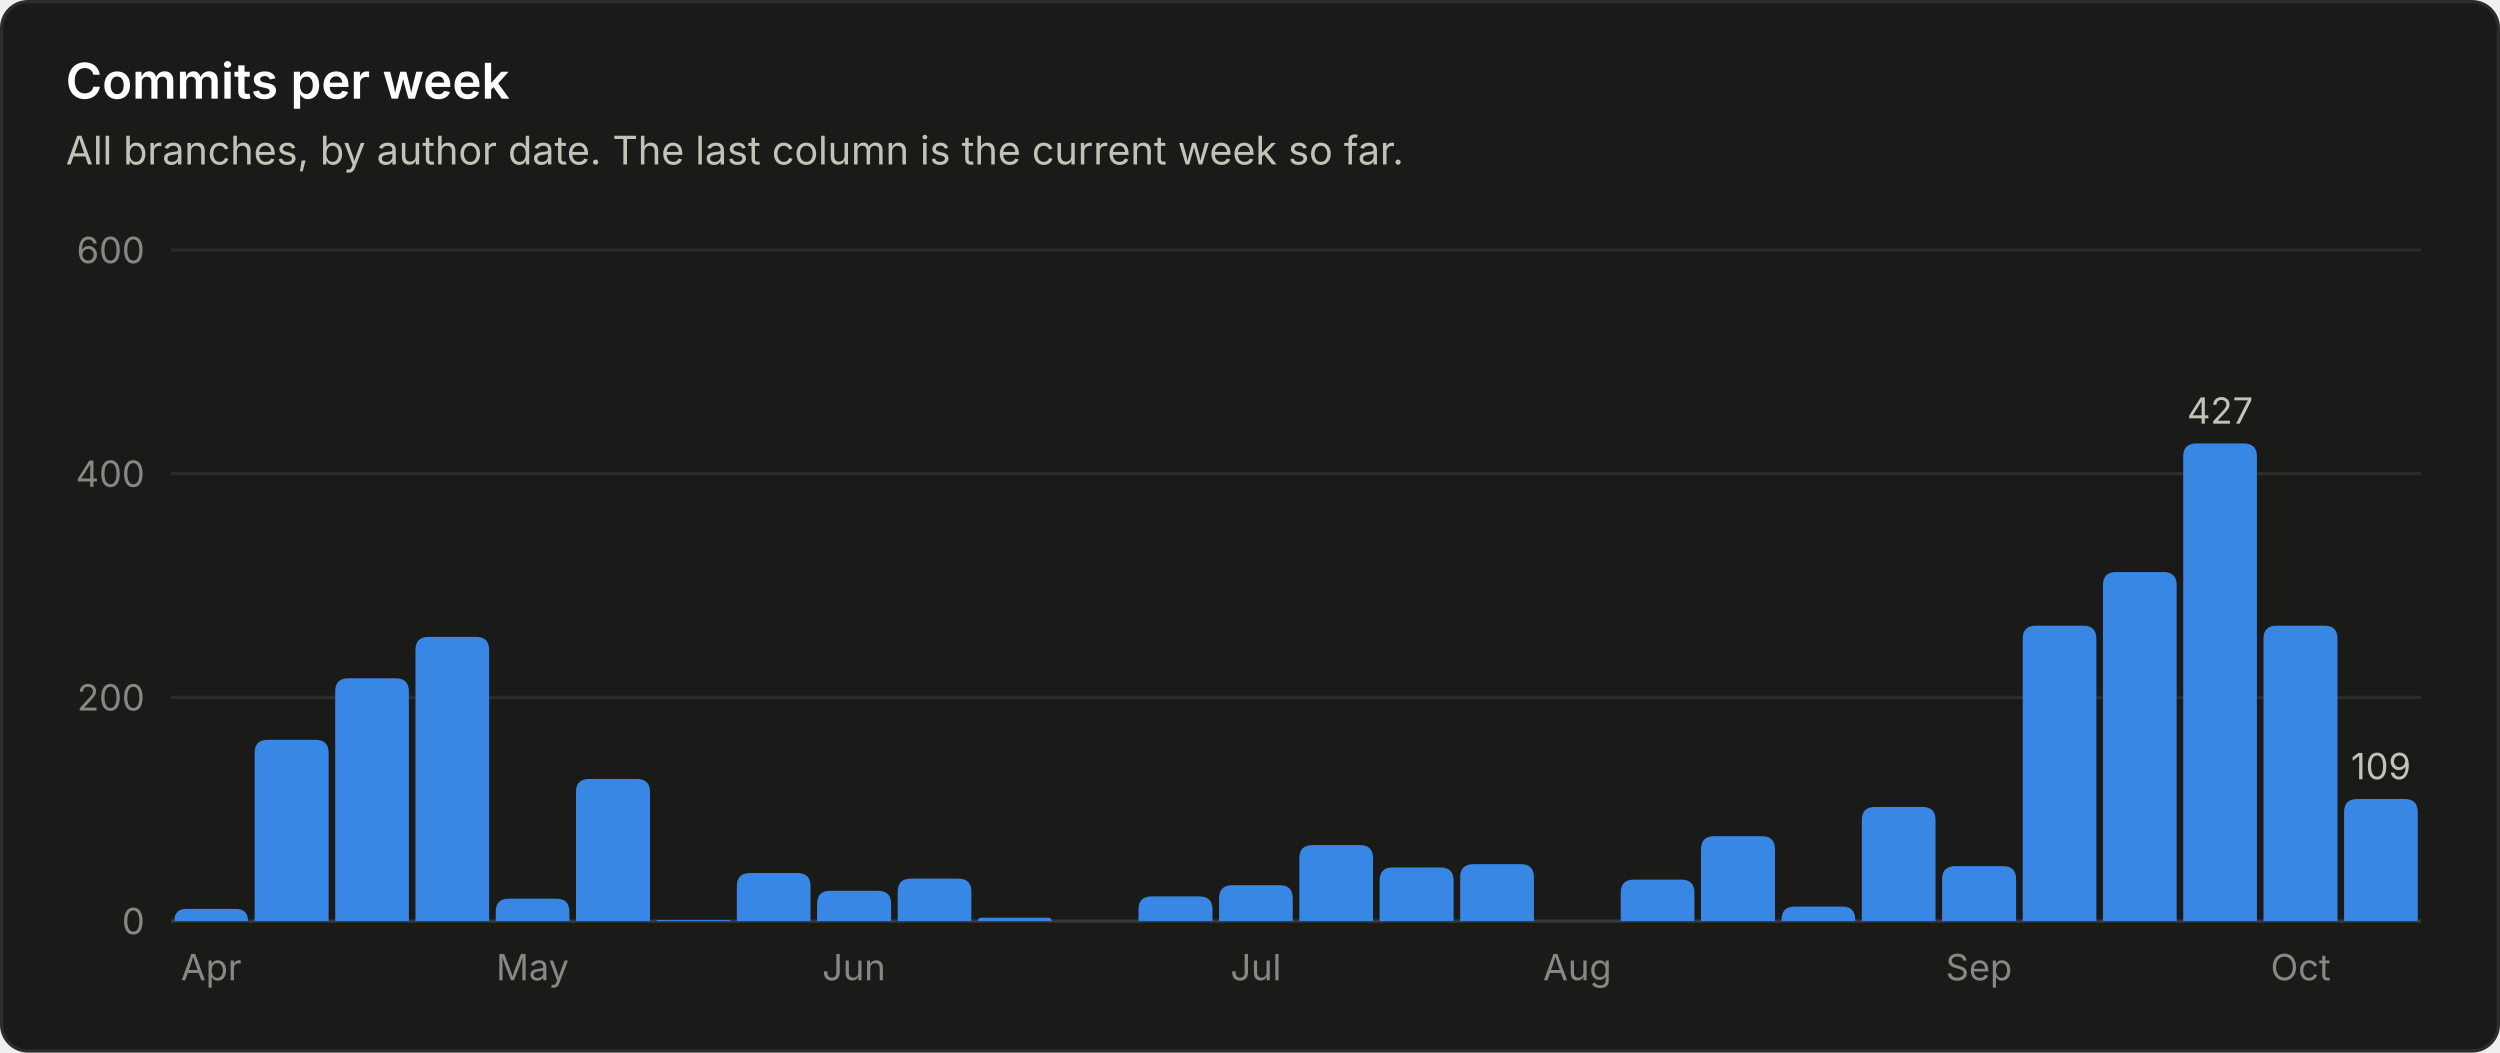
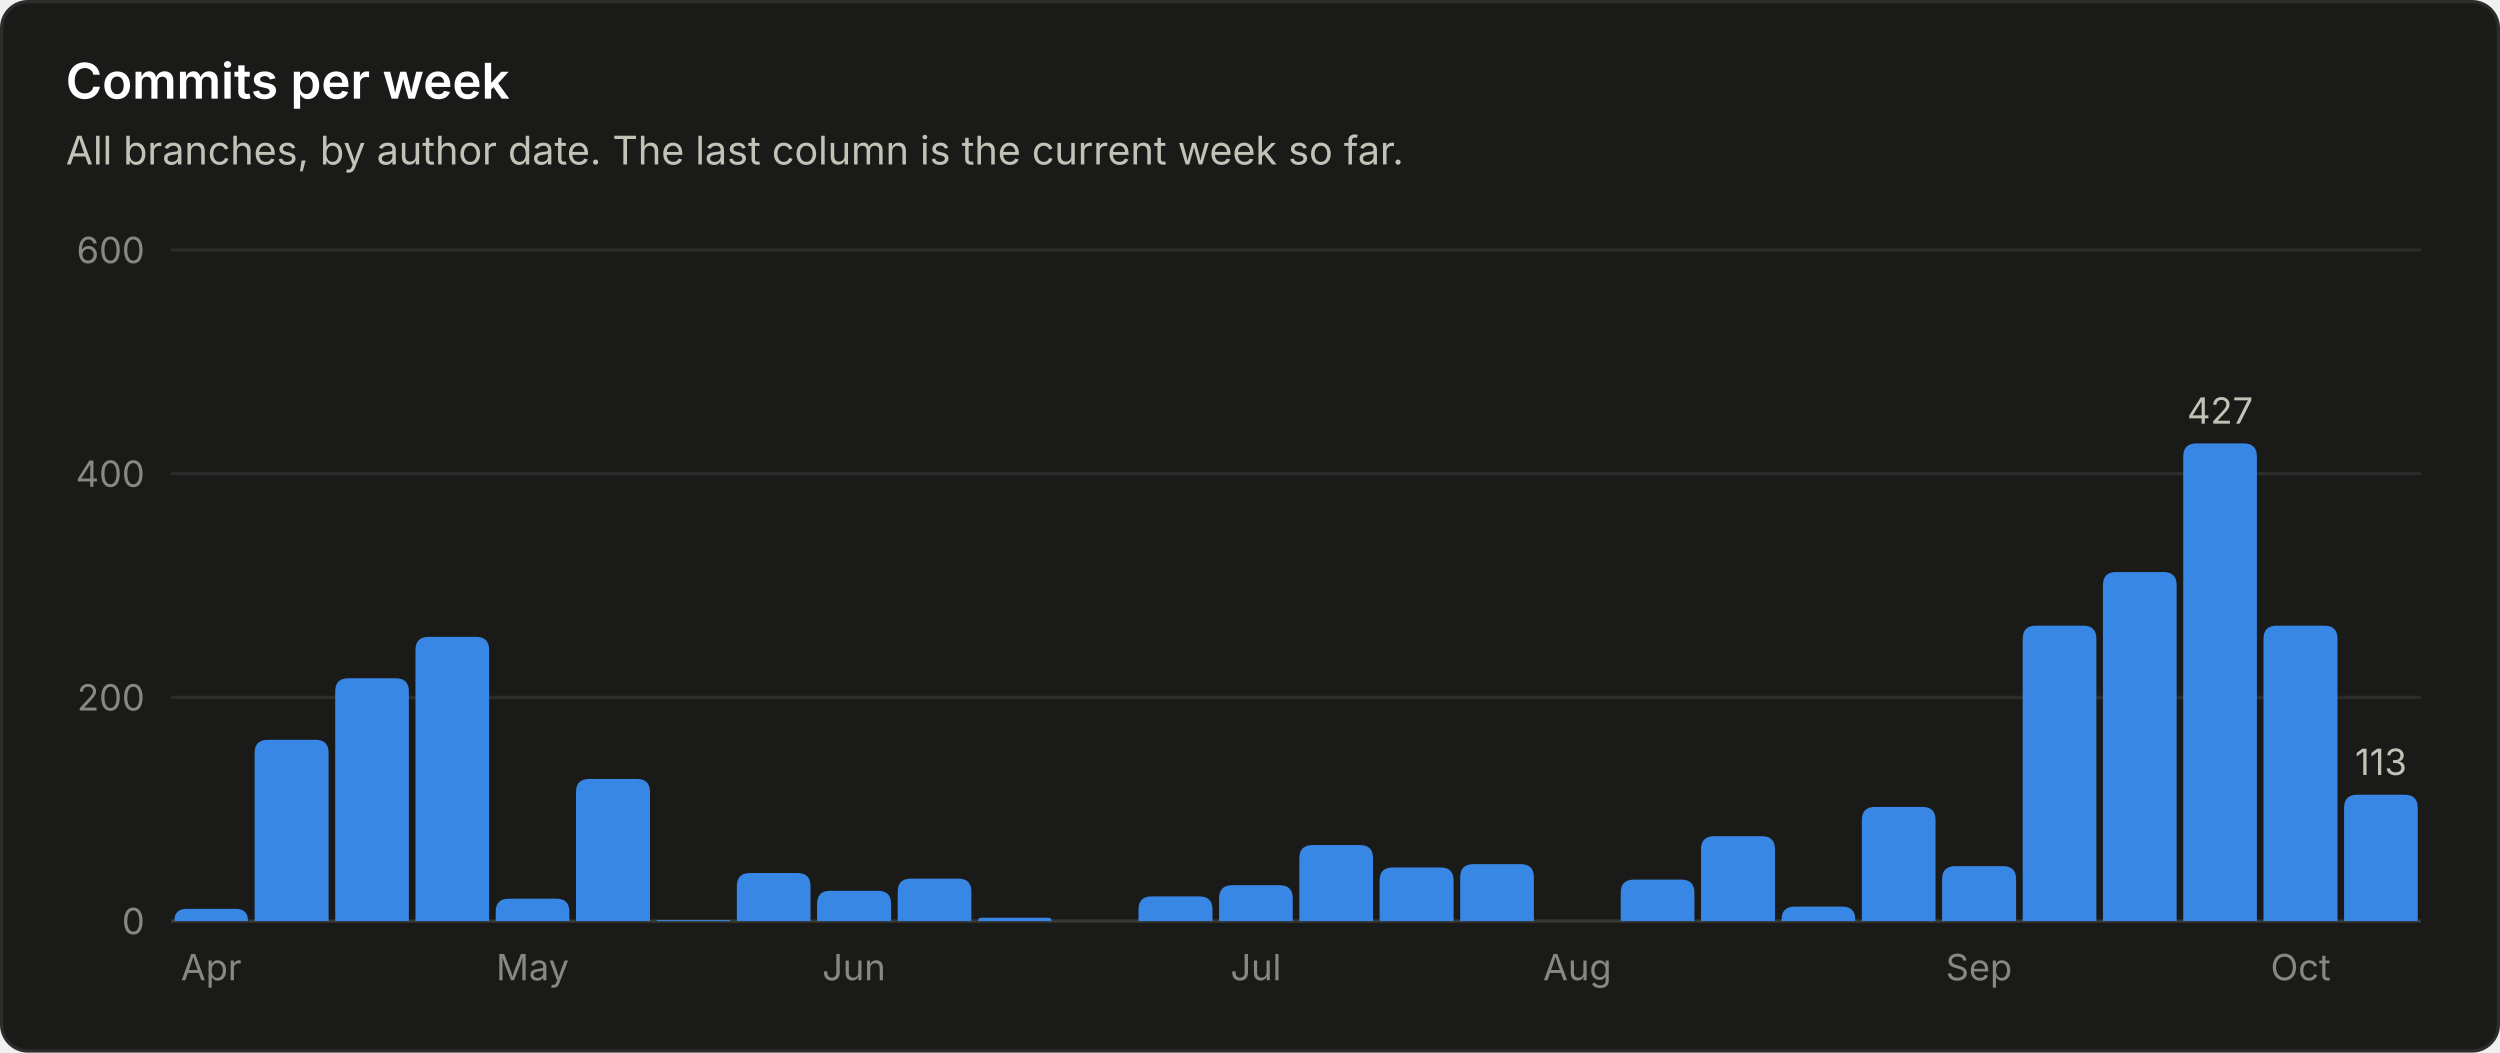
<svg xmlns="http://www.w3.org/2000/svg" viewBox="0 0 760 320" width="760" height="320" role="img" font-family="system-ui, -apple-system, 'Segoe UI', sans-serif">
  <rect x="0.5" y="0.5" width="759" height="319" rx="8" fill="#1a1a19" stroke="#2c2c2a" />
  <text x="20.0" y="30.0" fill="#ffffff" font-size="15" font-weight="600" text-anchor="start">Commits per week</text>
  <text x="20.0" y="50.0" fill="#c3c2b7" font-size="12" font-weight="400" text-anchor="start">All branches, by author date. The last column is the current week so far.</text>
  <line x1="52" y1="280.0" x2="736" y2="280.0" stroke="#383835" stroke-width="1" />
  <text x="44.0" y="284.0" fill="#898781" font-size="11" font-weight="400" text-anchor="end">0</text>
  <line x1="52" y1="212.0" x2="736" y2="212.0" stroke="#2c2c2a" stroke-width="1" />
  <text x="44.0" y="216.0" fill="#898781" font-size="11" font-weight="400" text-anchor="end">200</text>
  <line x1="52" y1="144.0" x2="736" y2="144.0" stroke="#2c2c2a" stroke-width="1" />
  <text x="44.0" y="148.0" fill="#898781" font-size="11" font-weight="400" text-anchor="end">400</text>
  <line x1="52" y1="76.0" x2="736" y2="76.0" stroke="#2c2c2a" stroke-width="1" />
  <text x="44.0" y="80.0" fill="#898781" font-size="11" font-weight="400" text-anchor="end">600</text>
  <path d="M53.0 280.0 V280.0 Q53.0 276.3 56.7 276.3 H71.7 Q75.4 276.3 75.4 280.0 V280.0 Z" fill="#3987e5" />
  <text x="64.2" y="298.0" fill="#898781" font-size="11" font-weight="400" text-anchor="middle">Apr</text>
  <path d="M77.4 280.0 V228.9 Q77.4 224.9 81.4 224.9 H95.9 Q99.9 224.9 99.9 228.9 V280.0 Z" fill="#3987e5" />
  <path d="M101.9 280.0 V210.2 Q101.9 206.2 105.9 206.2 H120.3 Q124.3 206.2 124.3 210.2 V280.0 Z" fill="#3987e5" />
  <path d="M126.3 280.0 V197.6 Q126.3 193.6 130.3 193.6 H144.7 Q148.7 193.6 148.7 197.6 V280.0 Z" fill="#3987e5" />
  <path d="M150.7 280.0 V277.2 Q150.7 273.2 154.7 273.2 H169.1 Q173.1 273.2 173.1 277.2 V280.0 Z" fill="#3987e5" />
  <text x="161.9" y="298.0" fill="#898781" font-size="11" font-weight="400" text-anchor="middle">May</text>
  <path d="M175.1 280.0 V240.8 Q175.1 236.8 179.1 236.8 H193.6 Q197.6 236.8 197.6 240.8 V280.0 Z" fill="#3987e5" />
  <path d="M199.6 280.0 V280.0 Q199.6 279.7 199.9 279.7 H221.7 Q222.0 279.7 222.0 280.0 V280.0 Z" fill="#3987e5" />
  <path d="M224.0 280.0 V269.4 Q224.0 265.4 228.0 265.4 H242.4 Q246.4 265.4 246.4 269.4 V280.0 Z" fill="#3987e5" />
  <path d="M248.4 280.0 V274.8 Q248.4 270.8 252.4 270.8 H266.9 Q270.9 270.8 270.9 274.8 V280.0 Z" fill="#3987e5" />
  <text x="259.6" y="298.0" fill="#898781" font-size="11" font-weight="400" text-anchor="middle">Jun</text>
  <path d="M272.9 280.0 V271.1 Q272.9 267.1 276.9 267.1 H291.3 Q295.3 267.1 295.3 271.1 V280.0 Z" fill="#3987e5" />
  <path d="M297.3 280.0 V280.0 Q297.3 279.0 298.3 279.0 H318.7 Q319.7 279.0 319.7 280.0 V280.0 Z" fill="#3987e5" />
  <path d="M346.1 280.0 V276.5 Q346.1 272.5 350.1 272.5 H364.6 Q368.6 272.5 368.6 276.5 V280.0 Z" fill="#3987e5" />
  <path d="M370.6 280.0 V273.1 Q370.6 269.1 374.6 269.1 H389.0 Q393.0 269.1 393.0 273.1 V280.0 Z" fill="#3987e5" />
  <text x="381.8" y="298.0" fill="#898781" font-size="11" font-weight="400" text-anchor="middle">Jul</text>
  <path d="M395.0 280.0 V260.9 Q395.0 256.9 399.0 256.9 H413.4 Q417.4 256.9 417.4 260.9 V280.0 Z" fill="#3987e5" />
  <path d="M419.4 280.0 V267.7 Q419.4 263.7 423.4 263.7 H437.9 Q441.9 263.7 441.9 267.7 V280.0 Z" fill="#3987e5" />
  <path d="M443.9 280.0 V266.7 Q443.9 262.7 447.9 262.7 H462.3 Q466.3 262.7 466.3 266.7 V280.0 Z" fill="#3987e5" />
  <text x="479.5" y="298.0" fill="#898781" font-size="11" font-weight="400" text-anchor="middle">Aug</text>
  <path d="M492.7 280.0 V271.4 Q492.7 267.4 496.7 267.4 H511.1 Q515.1 267.4 515.1 271.4 V280.0 Z" fill="#3987e5" />
  <path d="M517.1 280.0 V258.2 Q517.1 254.2 521.1 254.2 H535.6 Q539.6 254.2 539.6 258.2 V280.0 Z" fill="#3987e5" />
  <path d="M541.6 280.0 V279.6 Q541.6 275.6 545.6 275.6 H560.0 Q564.0 275.6 564.0 279.6 V280.0 Z" fill="#3987e5" />
  <path d="M566.0 280.0 V249.3 Q566.0 245.3 570.0 245.3 H584.4 Q588.4 245.3 588.4 249.3 V280.0 Z" fill="#3987e5" />
  <path d="M590.4 280.0 V267.3 Q590.4 263.3 594.4 263.3 H608.9 Q612.9 263.3 612.9 267.3 V280.0 Z" fill="#3987e5" />
  <text x="601.6" y="298.0" fill="#898781" font-size="11" font-weight="400" text-anchor="middle">Sep</text>
  <path d="M614.9 280.0 V194.2 Q614.9 190.2 618.9 190.2 H633.3 Q637.3 190.2 637.3 194.2 V280.0 Z" fill="#3987e5" />
  <path d="M639.3 280.0 V177.9 Q639.3 173.9 643.3 173.9 H657.7 Q661.7 173.9 661.7 177.9 V280.0 Z" fill="#3987e5" />
  <path d="M663.7 280.0 V138.8 Q663.7 134.8 667.7 134.8 H682.1 Q686.1 134.8 686.1 138.8 V280.0 Z" fill="#3987e5" />
  <text x="674.9" y="128.8" fill="#c3c2b7" font-size="11" font-weight="400" text-anchor="middle">427</text>
  <path d="M688.1 280.0 V194.2 Q688.1 190.2 692.1 190.2 H706.6 Q710.6 190.2 710.6 194.2 V280.0 Z" fill="#3987e5" />
  <text x="699.4" y="298.0" fill="#898781" font-size="11" font-weight="400" text-anchor="middle">Oct</text>
-   <path d="M712.6 280.0 V246.9 Q712.6 242.9 716.6 242.9 H731.0 Q735.0 242.9 735.0 246.9 V280.0 Z" fill="#3987e5" />
-   <text x="723.8" y="236.9" fill="#c3c2b7" font-size="11" font-weight="400" text-anchor="middle">109</text>
+   <path d="M712.6 280.0 V245.6 Q712.6 241.6 716.6 241.6 H731.0 Q735.0 241.6 735.0 245.6 V280.0 Z" fill="#3987e5" />
+   <text x="723.8" y="235.6" fill="#c3c2b7" font-size="11" font-weight="400" text-anchor="middle">113</text>
</svg>
